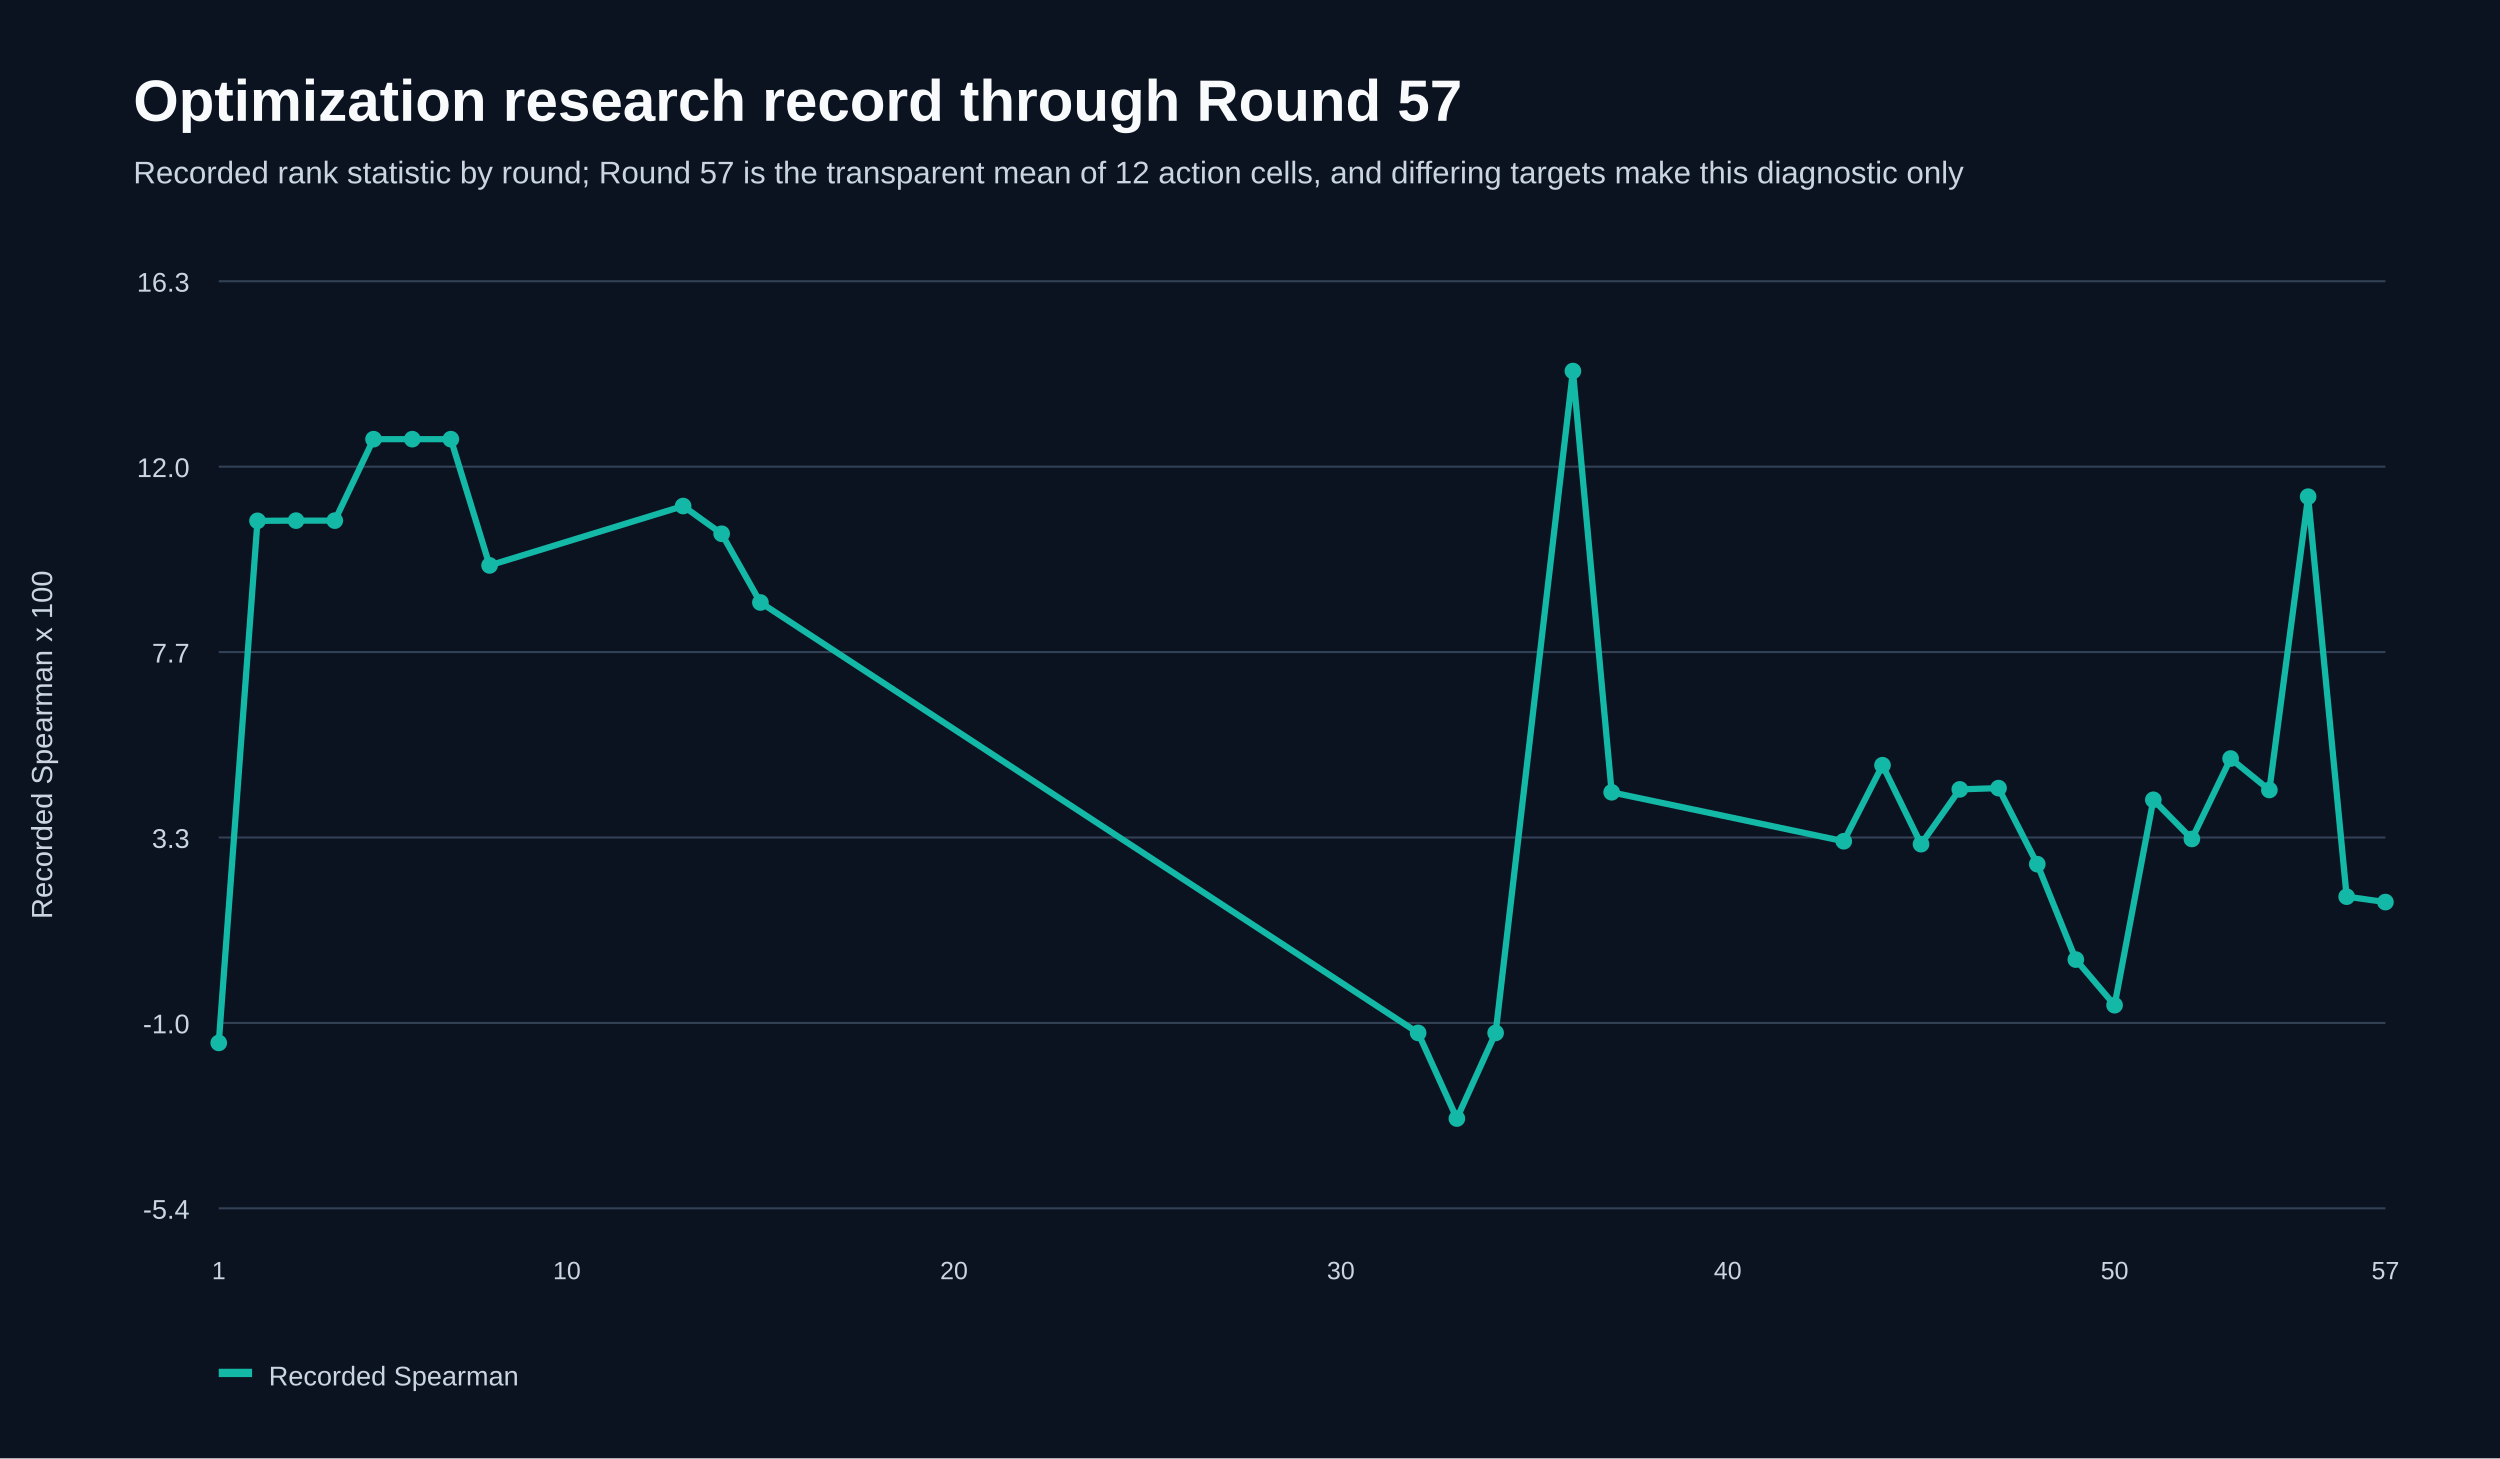
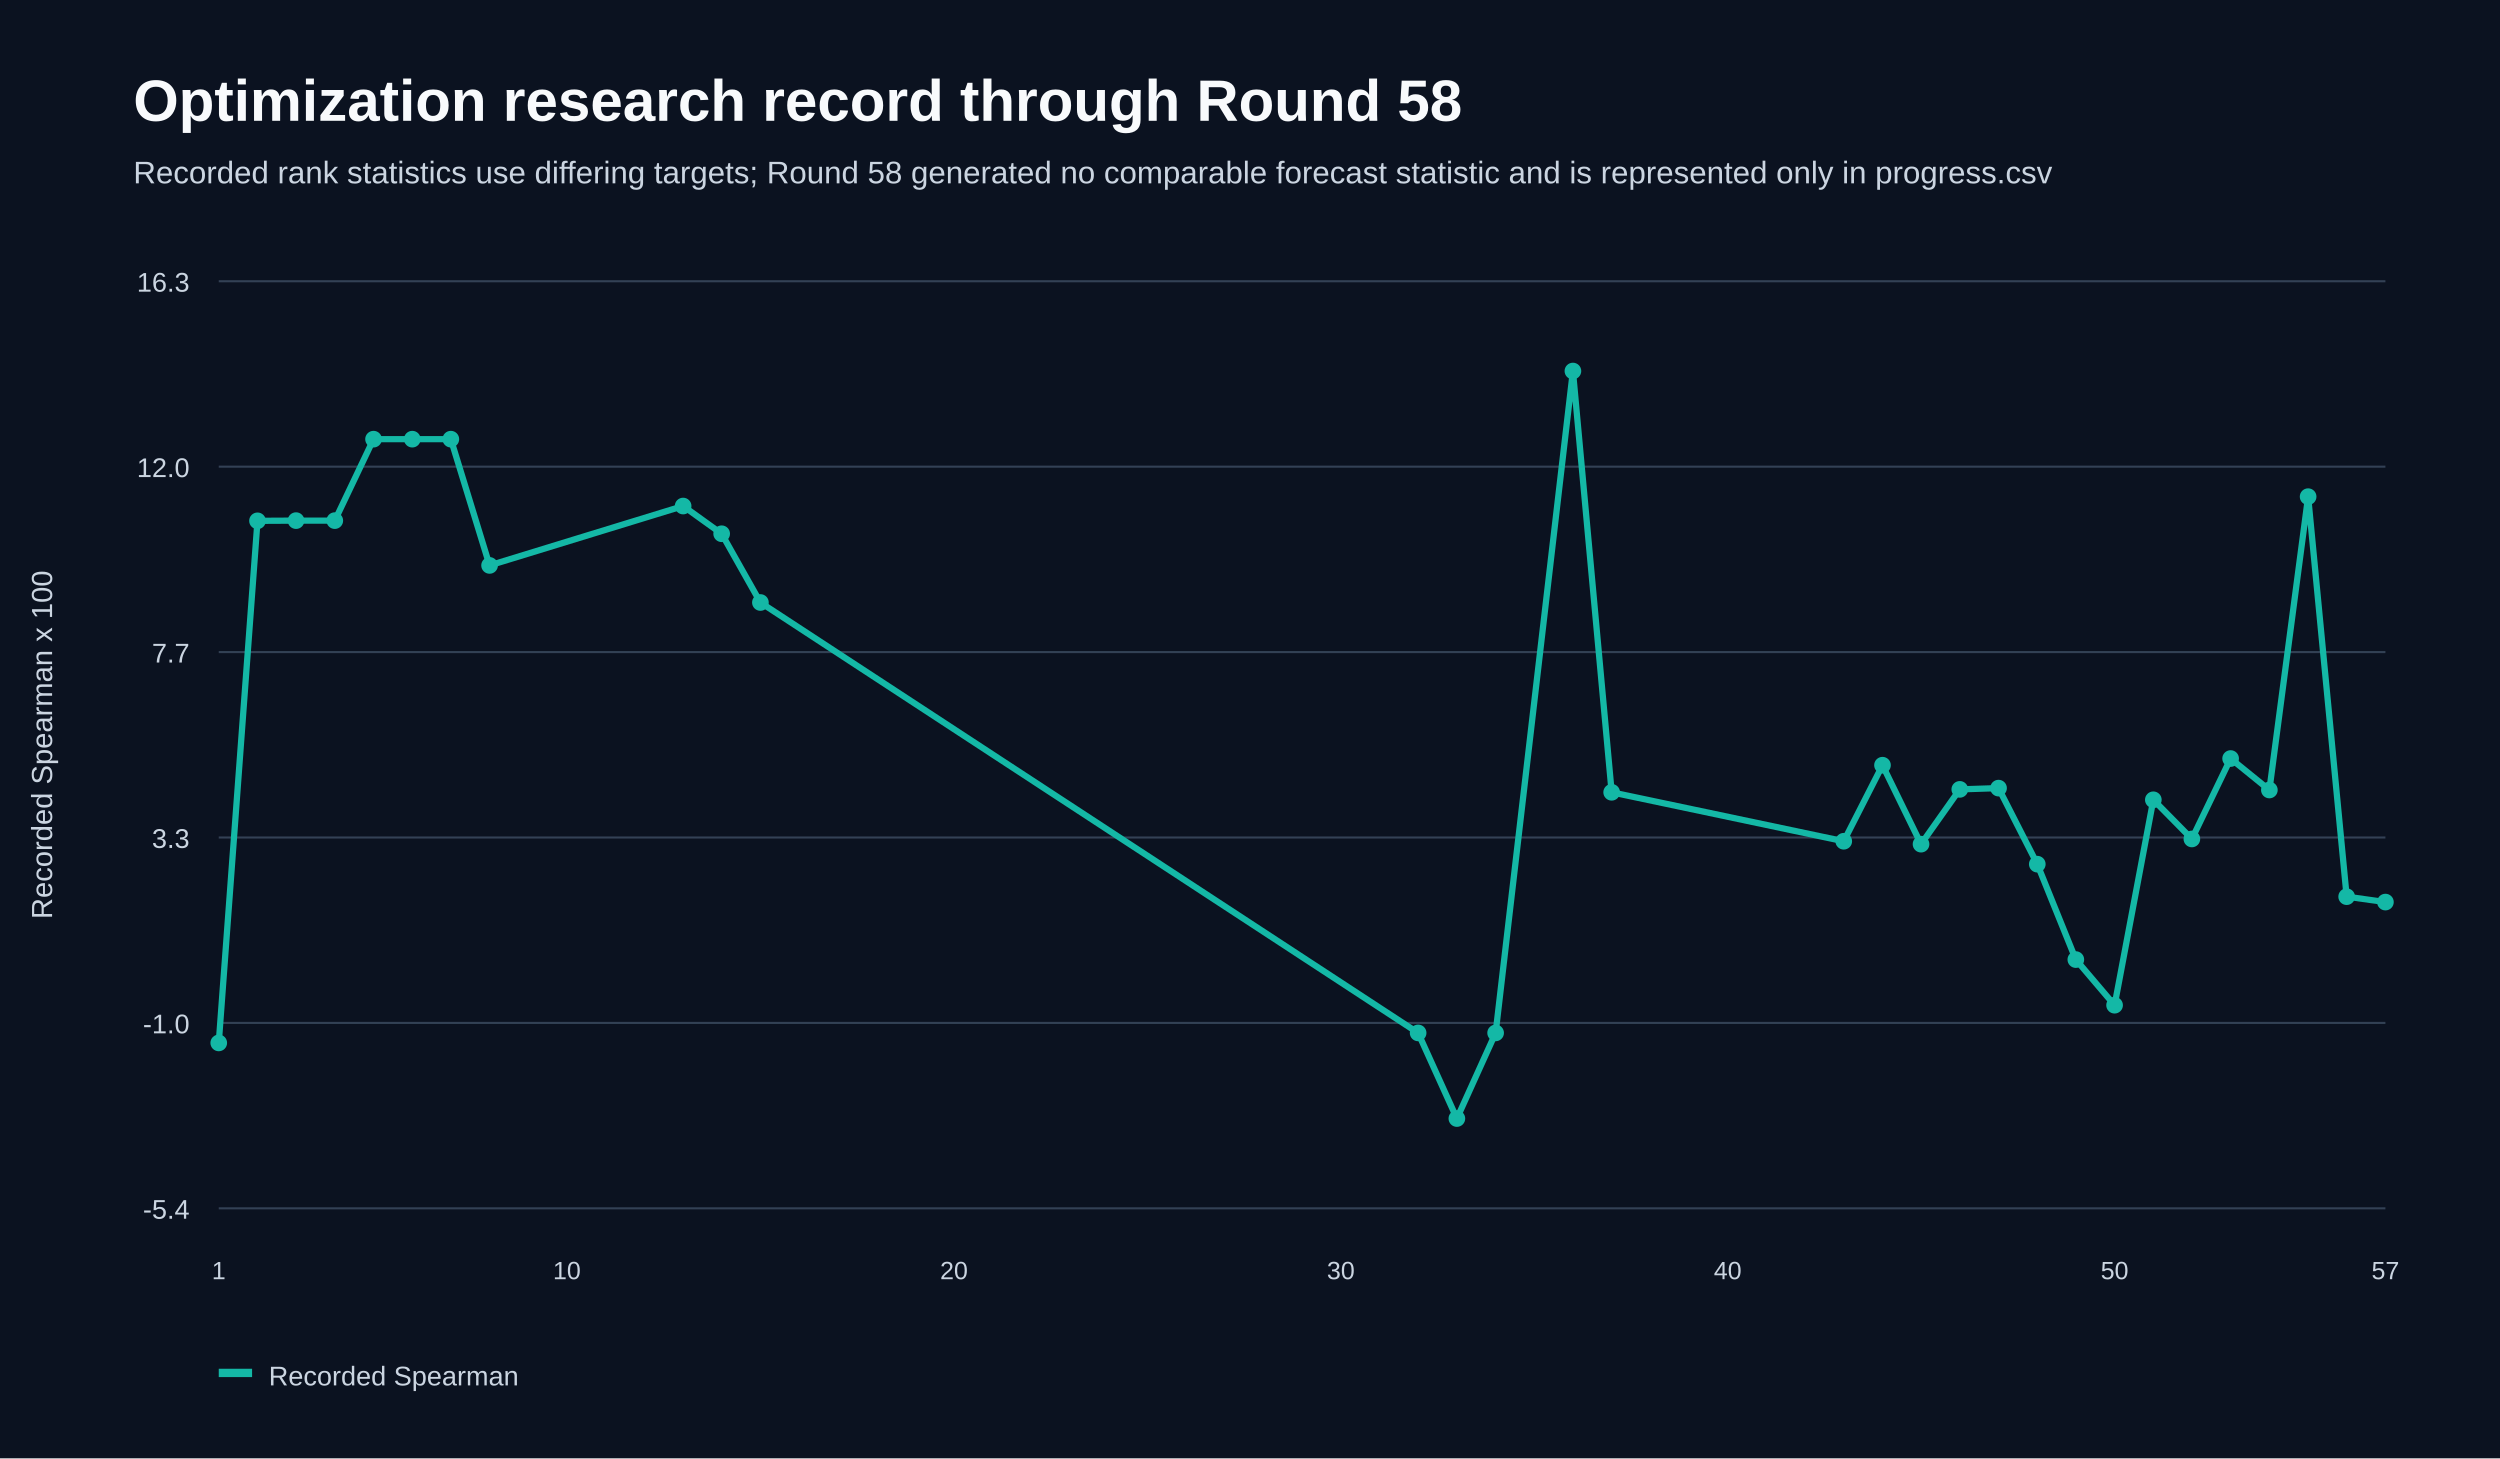
<svg xmlns="http://www.w3.org/2000/svg" width="1200" height="700" viewBox="0 0 1200 700" role="img">
  <rect width="1200" height="700" fill="#0b1220" />
-   <text x="64" y="58" fill="#f8fafc" font-family="Segoe UI,Arial,sans-serif" font-size="28" font-weight="700">Optimization research record through Round 57</text>
-   <text x="64" y="88" fill="#cbd5e1" font-family="Segoe UI,Arial,sans-serif" font-size="15">Recorded rank statistic by round; Round 57 is the transparent mean of 12 action cells, and differing targets make this diagnostic only</text>
+   <text x="64" y="58" fill="#f8fafc" font-family="Segoe UI,Arial,sans-serif" font-size="28" font-weight="700">Optimization research record through Round 58</text>
+   <text x="64" y="88" fill="#cbd5e1" font-family="Segoe UI,Arial,sans-serif" font-size="15">Recorded rank statistics use differing targets; Round 58 generated no comparable forecast statistic and is represented only in progress.csv</text>
  <line x1="105" y1="580.0" x2="1145" y2="580.0" stroke="#334155" />
  <text x="91" y="585.0" text-anchor="end" fill="#cbd5e1" font-family="Segoe UI,Arial,sans-serif" font-size="13">-5.4</text>
  <line x1="105" y1="491.0" x2="1145" y2="491.0" stroke="#334155" />
  <text x="91" y="496.0" text-anchor="end" fill="#cbd5e1" font-family="Segoe UI,Arial,sans-serif" font-size="13">-1.0</text>
  <line x1="105" y1="402.0" x2="1145" y2="402.0" stroke="#334155" />
  <text x="91" y="407.0" text-anchor="end" fill="#cbd5e1" font-family="Segoe UI,Arial,sans-serif" font-size="13">3.3</text>
  <line x1="105" y1="313.0" x2="1145" y2="313.0" stroke="#334155" />
  <text x="91" y="318.0" text-anchor="end" fill="#cbd5e1" font-family="Segoe UI,Arial,sans-serif" font-size="13">7.7</text>
  <line x1="105" y1="224.0" x2="1145" y2="224.0" stroke="#334155" />
  <text x="91" y="229.0" text-anchor="end" fill="#cbd5e1" font-family="Segoe UI,Arial,sans-serif" font-size="13">12.0</text>
  <line x1="105" y1="135.0" x2="1145" y2="135.0" stroke="#334155" />
  <text x="91" y="140.0" text-anchor="end" fill="#cbd5e1" font-family="Segoe UI,Arial,sans-serif" font-size="13">16.3</text>
  <text x="105.0" y="614" text-anchor="middle" fill="#cbd5e1" font-family="Segoe UI,Arial,sans-serif" font-size="12">1</text>
  <text x="1145.0" y="614" text-anchor="middle" fill="#cbd5e1" font-family="Segoe UI,Arial,sans-serif" font-size="12">57</text>
  <text x="272.1" y="614" text-anchor="middle" fill="#cbd5e1" font-family="Segoe UI,Arial,sans-serif" font-size="12">10</text>
  <text x="457.9" y="614" text-anchor="middle" fill="#cbd5e1" font-family="Segoe UI,Arial,sans-serif" font-size="12">20</text>
  <text x="643.6" y="614" text-anchor="middle" fill="#cbd5e1" font-family="Segoe UI,Arial,sans-serif" font-size="12">30</text>
  <text x="829.3" y="614" text-anchor="middle" fill="#cbd5e1" font-family="Segoe UI,Arial,sans-serif" font-size="12">40</text>
  <text x="1015.0" y="614" text-anchor="middle" fill="#cbd5e1" font-family="Segoe UI,Arial,sans-serif" font-size="12">50</text>
  <path d="M 105.0 500.6 L 123.6 250.0 L 142.1 249.9 L 160.7 249.9 L 179.3 210.8 L 197.9 210.8 L 216.4 210.8 L 235.0 271.4 L 327.9 242.9 L 346.4 256.2 L 365.0 289.2 L 680.7 495.8 L 699.3 536.9 L 717.9 495.8 L 755.0 178.1 L 773.6 380.3 L 885.0 403.8 L 903.6 367.3 L 922.1 405.2 L 940.7 378.9 L 959.3 378.3 L 977.9 414.8 L 996.4 460.6 L 1015.0 482.5 L 1033.6 383.9 L 1052.1 402.7 L 1070.7 364.1 L 1089.3 379.2 L 1107.9 238.4 L 1126.4 430.4 L 1145.0 433.0" fill="none" stroke="#14b8a6" stroke-width="3" stroke-linejoin="round" />
  <circle cx="105.0" cy="500.6" r="4" fill="#14b8a6" />
  <circle cx="123.6" cy="250.0" r="4" fill="#14b8a6" />
  <circle cx="142.1" cy="249.9" r="4" fill="#14b8a6" />
  <circle cx="160.7" cy="249.9" r="4" fill="#14b8a6" />
  <circle cx="179.3" cy="210.8" r="4" fill="#14b8a6" />
  <circle cx="197.9" cy="210.8" r="4" fill="#14b8a6" />
  <circle cx="216.4" cy="210.8" r="4" fill="#14b8a6" />
  <circle cx="235.0" cy="271.4" r="4" fill="#14b8a6" />
  <circle cx="327.9" cy="242.9" r="4" fill="#14b8a6" />
  <circle cx="346.4" cy="256.2" r="4" fill="#14b8a6" />
  <circle cx="365.0" cy="289.2" r="4" fill="#14b8a6" />
  <circle cx="680.7" cy="495.8" r="4" fill="#14b8a6" />
  <circle cx="699.3" cy="536.9" r="4" fill="#14b8a6" />
  <circle cx="717.9" cy="495.8" r="4" fill="#14b8a6" />
  <circle cx="755.0" cy="178.1" r="4" fill="#14b8a6" />
  <circle cx="773.6" cy="380.3" r="4" fill="#14b8a6" />
  <circle cx="885.0" cy="403.8" r="4" fill="#14b8a6" />
  <circle cx="903.6" cy="367.3" r="4" fill="#14b8a6" />
  <circle cx="922.1" cy="405.2" r="4" fill="#14b8a6" />
  <circle cx="940.7" cy="378.9" r="4" fill="#14b8a6" />
  <circle cx="959.3" cy="378.3" r="4" fill="#14b8a6" />
  <circle cx="977.9" cy="414.8" r="4" fill="#14b8a6" />
  <circle cx="996.4" cy="460.6" r="4" fill="#14b8a6" />
  <circle cx="1015.0" cy="482.5" r="4" fill="#14b8a6" />
  <circle cx="1033.6" cy="383.9" r="4" fill="#14b8a6" />
  <circle cx="1052.1" cy="402.7" r="4" fill="#14b8a6" />
  <circle cx="1070.7" cy="364.1" r="4" fill="#14b8a6" />
  <circle cx="1089.3" cy="379.2" r="4" fill="#14b8a6" />
  <circle cx="1107.9" cy="238.4" r="4" fill="#14b8a6" />
  <circle cx="1126.4" cy="430.4" r="4" fill="#14b8a6" />
  <circle cx="1145.0" cy="433.0" r="4" fill="#14b8a6" />
  <rect x="105" y="657" width="16" height="4" fill="#14b8a6" />
  <text x="129" y="665" fill="#cbd5e1" font-family="Segoe UI,Arial,sans-serif" font-size="13">Recorded Spearman</text>
  <text transform="translate(25 357.5) rotate(-90)" text-anchor="middle" fill="#cbd5e1" font-family="Segoe UI,Arial,sans-serif" font-size="14">Recorded Spearman x 100</text>
</svg>
